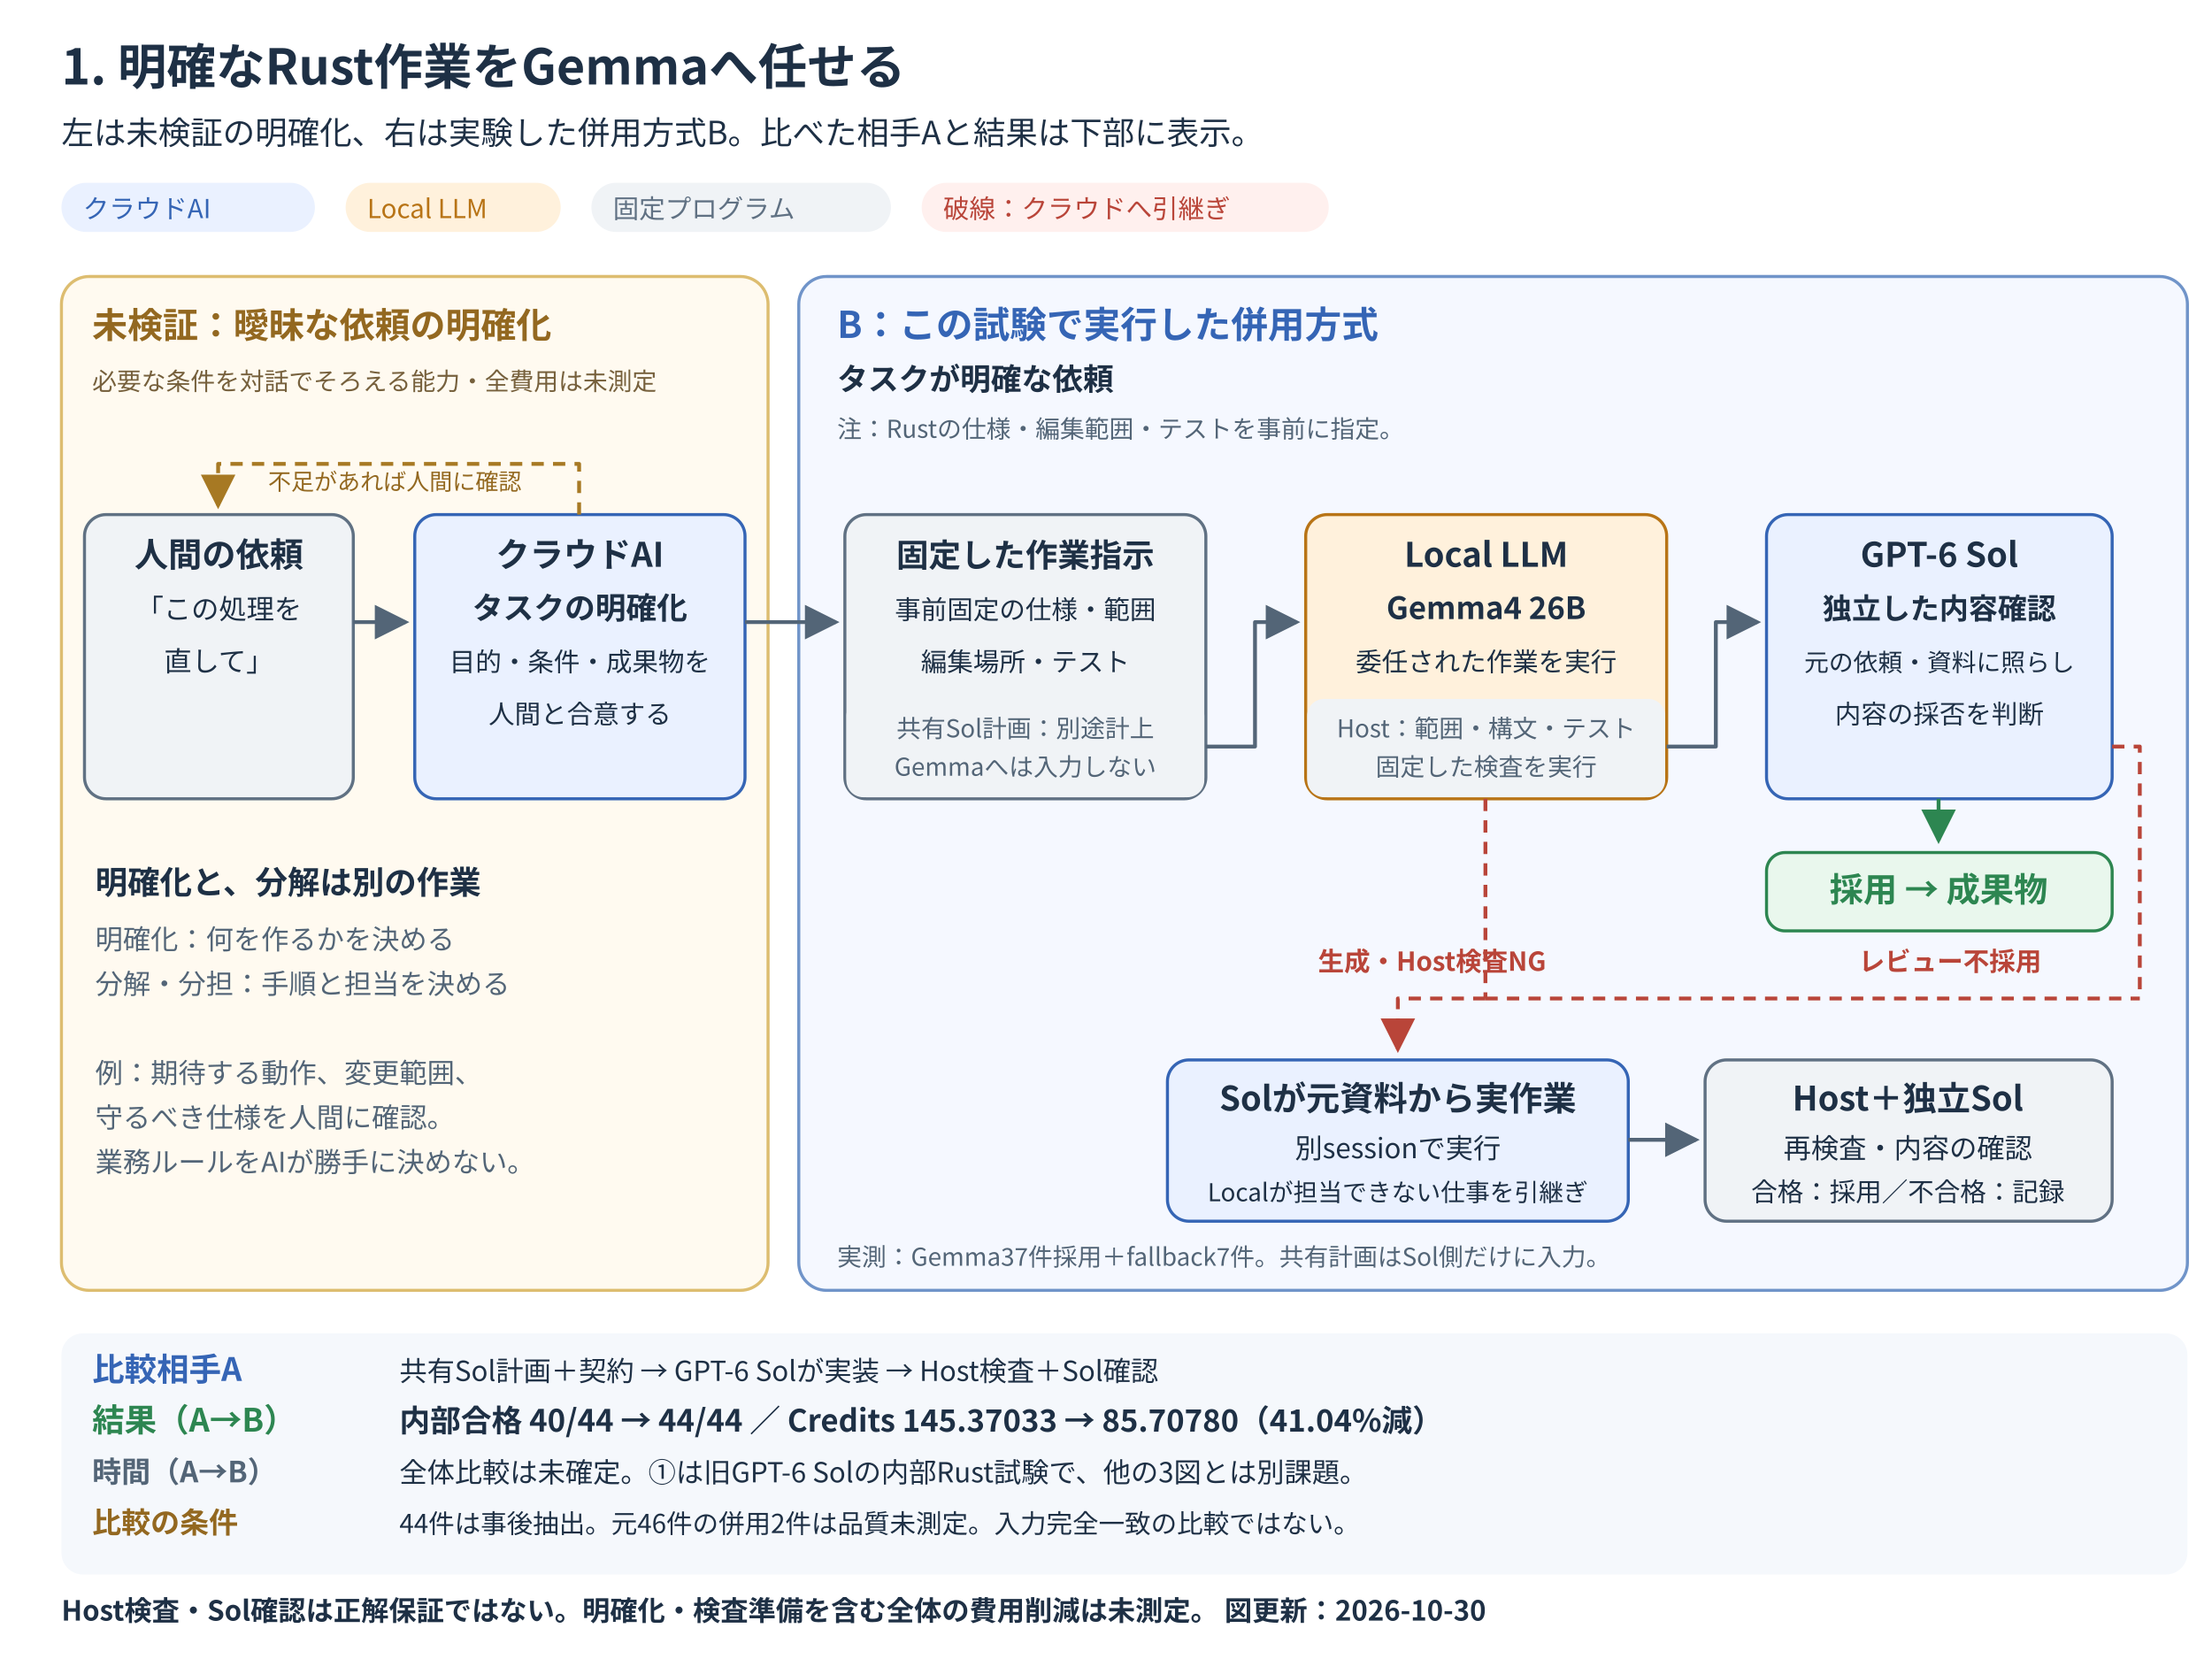
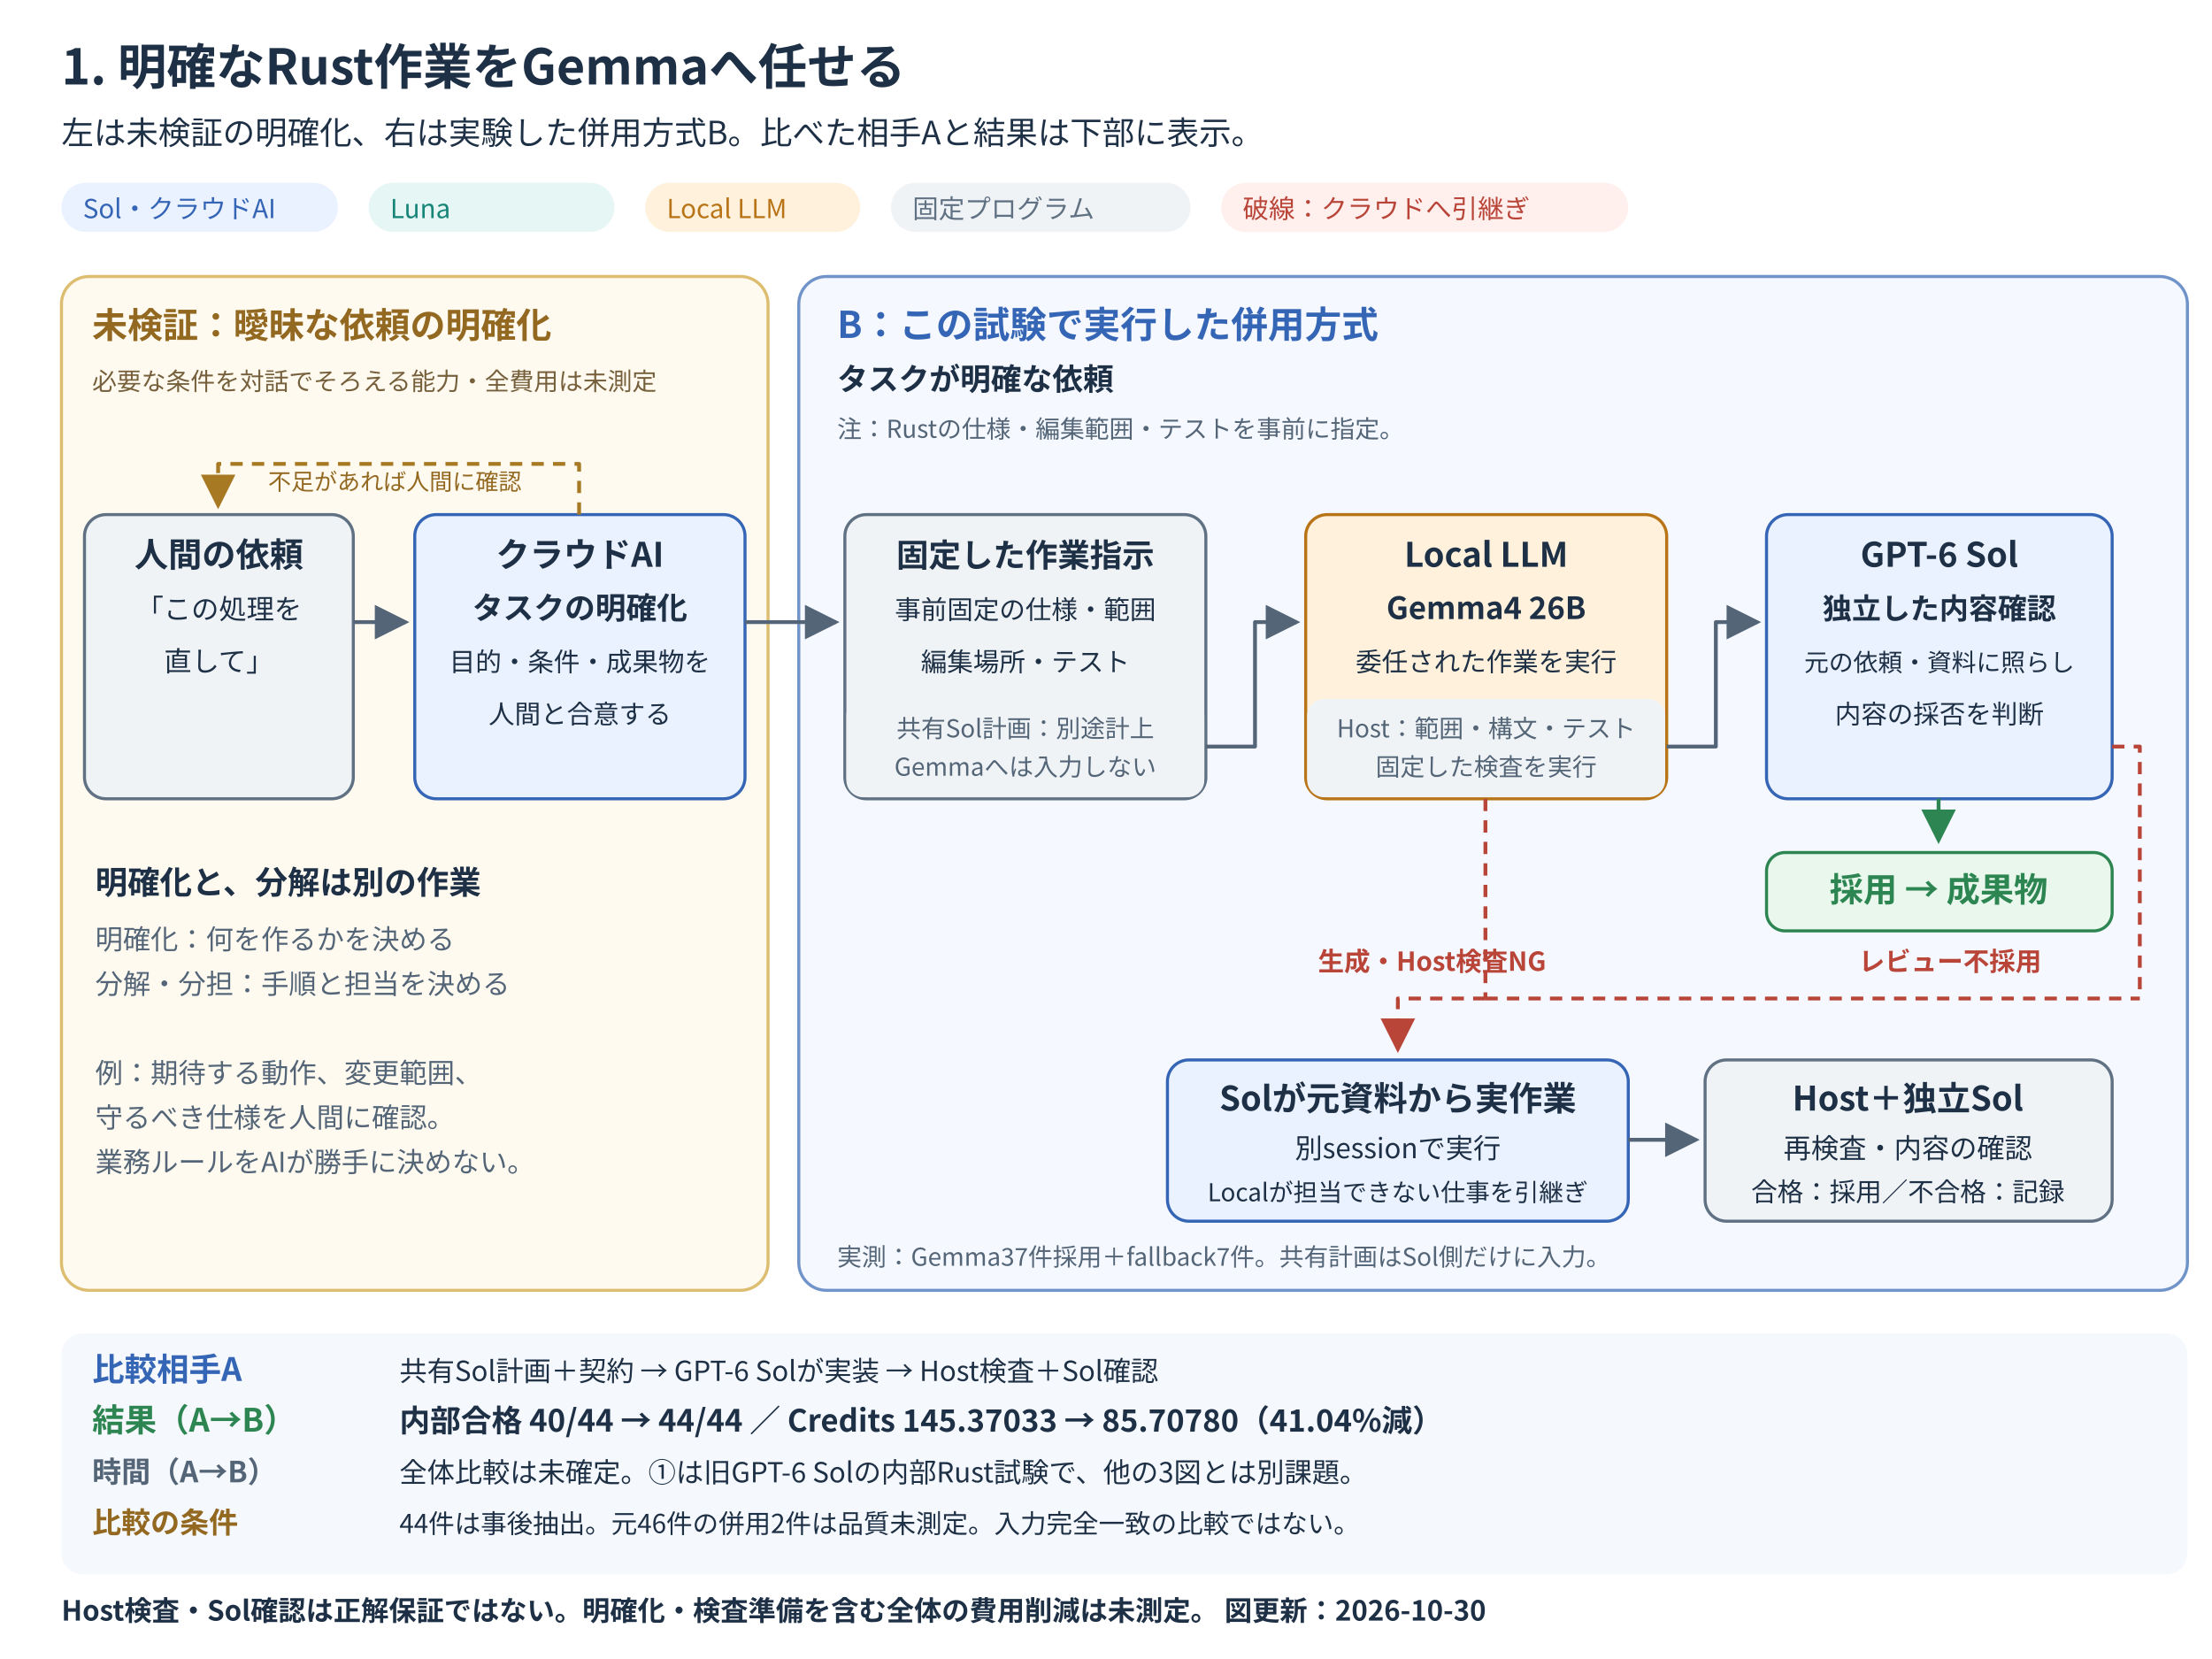
<svg xmlns="http://www.w3.org/2000/svg" width="1440" height="1080" viewBox="0 0 1440 1080" role="img" aria-labelledby="title desc">
  <defs>
    <marker id="arrow" markerWidth="9" markerHeight="9" refX="8" refY="4.5" orient="auto">
      <path d="M0,0 L9,4.5 L0,9" fill="#536577" />
    </marker>
    <marker id="fallback" markerWidth="9" markerHeight="9" refX="8" refY="4.5" orient="auto">
      <path d="M0,0 L9,4.5 L0,9" fill="#b94539" />
    </marker>
    <marker id="accept" markerWidth="9" markerHeight="9" refX="8" refY="4.5" orient="auto">
      <path d="M0,0 L9,4.5 L0,9" fill="#2d8651" />
    </marker>
    <marker id="ask" markerWidth="9" markerHeight="9" refX="8" refY="4.5" orient="auto">
      <path d="M0,0 L9,4.5 L0,9" fill="#a77923" />
    </marker>
  </defs>
  <rect width="1440" height="1080" fill="white" />
  <g font-family="Yu Gothic, Meiryo, Noto Sans CJK JP, sans-serif" fill="#1e3045">
    <text x="40" y="55" font-size="32" font-weight="700" text-anchor="start" fill="#1e3045">1. 明確なRust作業をGemmaへ任せる</text>
    <text x="40" y="94" font-size="21" font-weight="400" text-anchor="start" fill="#1e3045">左は未検証の明確化、右は実験した併用方式B。比べた相手Aと結果は下部に表示。</text>
-     <rect x="40" y="119" width="165" height="32" rx="16" fill="#eaf1ff" stroke="none" stroke-width="2" />
-     <text x="54" y="142" font-size="17" font-weight="400" text-anchor="start" fill="#3565b5">クラウドAI</text>
-     <rect x="225" y="119" width="140" height="32" rx="16" fill="#fff1dc" stroke="none" stroke-width="2" />
-     <text x="239" y="142" font-size="17" font-weight="400" text-anchor="start" fill="#b87416">Local LLM</text>
-     <rect x="385" y="119" width="195" height="32" rx="16" fill="#f0f3f6" stroke="none" stroke-width="2" />
-     <text x="399" y="142" font-size="17" font-weight="400" text-anchor="start" fill="#607183">固定プログラム</text>
-     <rect x="600" y="119" width="265" height="32" rx="16" fill="#fff0ee" stroke="none" stroke-width="2" />
-     <text x="614" y="142" font-size="17" font-weight="400" text-anchor="start" fill="#b94539">破線：クラウドへ引継ぎ</text>
+     <rect x="40" y="119" width="180" height="32" rx="16" fill="#eaf1ff" stroke="none" stroke-width="2" />
+     <text x="54" y="142" font-size="17" font-weight="400" text-anchor="start" fill="#3565b5">Sol・クラウドAI</text>
+     <rect x="240" y="119" width="160" height="32" rx="16" fill="#e5f6f4" stroke="none" stroke-width="2" />
+     <text x="254" y="142" font-size="17" font-weight="400" text-anchor="start" fill="#168578">Luna</text>
+     <rect x="420" y="119" width="140" height="32" rx="16" fill="#fff1dc" stroke="none" stroke-width="2" />
+     <text x="434" y="142" font-size="17" font-weight="400" text-anchor="start" fill="#b87416">Local LLM</text>
+     <rect x="580" y="119" width="195" height="32" rx="16" fill="#f0f3f6" stroke="none" stroke-width="2" />
+     <text x="594" y="142" font-size="17" font-weight="400" text-anchor="start" fill="#607183">固定プログラム</text>
+     <rect x="795" y="119" width="265" height="32" rx="16" fill="#fff0ee" stroke="none" stroke-width="2" />
+     <text x="809" y="142" font-size="17" font-weight="400" text-anchor="start" fill="#b94539">破線：クラウドへ引継ぎ</text>
    <rect x="40" y="180" width="460" height="660" rx="18" fill="#fffaf0" stroke="#ddbd70" stroke-width="2" />
    <text x="60" y="220" font-size="23" font-weight="700" text-anchor="start" fill="#936820">未検証：曖昧な依頼の明確化</text>
    <text x="60" y="254" font-size="16" font-weight="400" text-anchor="start" fill="#76603c">必要な条件を対話でそろえる能力・全費用は未測定</text>
    <rect x="520" y="180" width="904" height="660" rx="18" fill="#f5f8ff" stroke="#7094c9" stroke-width="2" />
    <text x="545" y="220" font-size="24" font-weight="700" text-anchor="start" fill="#3565b5">B：この試験で実行した併用方式</text>
    <text x="545" y="254" font-size="20" font-weight="700" text-anchor="start" fill="#1e3045">タスクが明確な依頼</text>
    <text x="545" y="285" font-size="16" font-weight="400" text-anchor="start" fill="#536577">注：Rustの仕様・編集範囲・テストを事前に指定。</text>
    <rect x="55" y="335" width="175" height="185" rx="14" fill="#f0f3f6" stroke="#607183" stroke-width="2" />
    <text x="142.5" y="369" font-size="22" font-weight="700" text-anchor="middle" fill="#1e3045">人間の依頼</text>
    <text x="142.5" y="403" font-size="18" font-weight="400" text-anchor="middle" fill="#1e3045">「この処理を</text>
    <text x="142.5" y="437" font-size="18" font-weight="400" text-anchor="middle" fill="#1e3045">直して」</text>
    <rect x="270" y="335" width="215" height="185" rx="14" fill="#eaf1ff" stroke="#3565b5" stroke-width="2" />
    <text x="377.5" y="369" font-size="22" font-weight="700" text-anchor="middle" fill="#1e3045">クラウドAI</text>
    <text x="377.5" y="403" font-size="20" font-weight="700" text-anchor="middle" fill="#1e3045">タスクの明確化</text>
    <text x="377.5" y="437" font-size="17" font-weight="400" text-anchor="middle" fill="#1e3045">目的・条件・成果物を</text>
    <text x="377.5" y="471" font-size="17" font-weight="400" text-anchor="middle" fill="#1e3045">人間と合意する</text>
    <rect x="550" y="335" width="235" height="185" rx="14" fill="#f0f3f6" stroke="#607183" stroke-width="2" />
    <text x="667.5" y="369" font-size="21" font-weight="700" text-anchor="middle" fill="#1e3045">固定した作業指示</text>
    <text x="667.5" y="403" font-size="17" font-weight="400" text-anchor="middle" fill="#1e3045">事前固定の仕様・範囲</text>
    <text x="667.5" y="437" font-size="17" font-weight="400" text-anchor="middle" fill="#1e3045">編集場所・テスト</text>
    <rect x="551" y="455" width="233" height="64" rx="11" fill="#f0f3f6" stroke="none" stroke-width="2" />
    <text x="667.5" y="480" font-size="16" font-weight="400" text-anchor="middle" fill="#536577">共有Sol計画：別途計上</text>
    <text x="667.5" y="505" font-size="16" font-weight="400" text-anchor="middle" fill="#536577">Gemmaへは入力しない</text>
    <rect x="850" y="335" width="235" height="185" rx="14" fill="#fff1dc" stroke="#b87416" stroke-width="2" />
    <text x="967.5" y="369" font-size="22" font-weight="700" text-anchor="middle" fill="#1e3045">Local LLM</text>
    <text x="967.5" y="403" font-size="20" font-weight="700" text-anchor="middle" fill="#1e3045">Gemma4 26B</text>
    <text x="967.5" y="437" font-size="17" font-weight="400" text-anchor="middle" fill="#1e3045">委任された作業を実行</text>
    <rect x="851" y="455" width="233" height="64" rx="11" fill="#f0f3f6" stroke="none" stroke-width="2" />
    <text x="967.5" y="480" font-size="16" font-weight="400" text-anchor="middle" fill="#536577">Host：範囲・構文・テスト</text>
    <text x="967.5" y="505" font-size="16" font-weight="400" text-anchor="middle" fill="#536577">固定した検査を実行</text>
    <rect x="1150" y="335" width="225" height="185" rx="14" fill="#eaf1ff" stroke="#3565b5" stroke-width="2" />
    <text x="1262.5" y="369" font-size="22" font-weight="700" text-anchor="middle" fill="#1e3045">GPT-6 Sol</text>
    <text x="1262.5" y="403" font-size="19" font-weight="700" text-anchor="middle" fill="#1e3045">独立した内容確認</text>
    <text x="1262.5" y="437" font-size="16" font-weight="400" text-anchor="middle" fill="#1e3045">元の依頼・資料に照らし</text>
    <text x="1262.5" y="471" font-size="17" font-weight="400" text-anchor="middle" fill="#1e3045">内容の採否を判断</text>
    <path d="M230,405 H264" fill="none" stroke="#536577" stroke-width="2.5" stroke-linejoin="round" marker-end="url(#arrow)" />
    <path d="M485,405 H544" fill="none" stroke="#536577" stroke-width="2.5" stroke-linejoin="round" marker-end="url(#arrow)" />
    <path d="M785,486 H817 V405 H844" fill="none" stroke="#536577" stroke-width="2.5" stroke-linejoin="round" marker-end="url(#arrow)" />
    <path d="M1085,486 H1117 V405 H1144" fill="none" stroke="#536577" stroke-width="2.5" stroke-linejoin="round" marker-end="url(#arrow)" />
    <path d="M377,335 V302 H142 V329" fill="none" stroke="#a77923" stroke-width="2.5" stroke-linejoin="round" stroke-dasharray="8 6" marker-end="url(#ask)" />
    <text x="257" y="319" font-size="15" font-weight="400" text-anchor="middle" fill="#936820">不足があれば人間に確認</text>
    <text x="62" y="582" font-size="21" font-weight="700" text-anchor="start" fill="#1e3045">明確化と、分解は別の作業</text>
    <text x="62" y="618" font-size="18" font-weight="400" text-anchor="start" fill="#536577">明確化：何を作るかを決める</text>
    <text x="62" y="647" font-size="18" font-weight="400" text-anchor="start" fill="#536577">分解・分担：手順と担当を決める</text>
    <text x="62" y="676" font-size="18" font-weight="400" text-anchor="start" fill="#536577" />
    <text x="62" y="705" font-size="18" font-weight="400" text-anchor="start" fill="#536577">例：期待する動作、変更範囲、</text>
    <text x="62" y="734" font-size="18" font-weight="400" text-anchor="start" fill="#536577">守るべき仕様を人間に確認。</text>
    <text x="62" y="763" font-size="18" font-weight="400" text-anchor="start" fill="#536577">業務ルールをAIが勝手に決めない。</text>
    <path d="M1262,520 V547" fill="none" stroke="#2d8651" stroke-width="2.5" stroke-linejoin="round" marker-end="url(#accept)" />
    <rect x="1150" y="555" width="225" height="51" rx="12" fill="#e9f7ed" stroke="#2d8651" stroke-width="2" />
    <text x="1262" y="587" font-size="22" font-weight="700" text-anchor="middle" fill="#2d8651">採用 → 成果物</text>
    <path d="M967,520 V650" fill="none" stroke="#b94539" stroke-width="2.5" stroke-linejoin="round" stroke-dasharray="8 6" />
    <path d="M1375,486 H1393 V650" fill="none" stroke="#b94539" stroke-width="2.5" stroke-linejoin="round" stroke-dasharray="8 6" />
    <path d="M967,650 H1393" fill="none" stroke="#b94539" stroke-width="2.5" stroke-linejoin="round" stroke-dasharray="8 6" />
    <path d="M967,650 H910 V683" fill="none" stroke="#b94539" stroke-width="2.5" stroke-linejoin="round" stroke-dasharray="8 6" marker-end="url(#fallback)" />
    <text x="858" y="632" font-size="17" font-weight="700" text-anchor="start" fill="#b94539">生成・Host検査NG</text>
    <text x="1210" y="632" font-size="17" font-weight="700" text-anchor="start" fill="#b94539">レビュー不採用</text>
    <rect x="760" y="690" width="300" height="105" rx="14" fill="#eaf1ff" stroke="#3565b5" stroke-width="2" />
    <text x="910" y="723" font-size="22" font-weight="700" text-anchor="middle" fill="#1e3045">Solが元資料から実作業</text>
    <text x="910" y="754" font-size="18" font-weight="400" text-anchor="middle" fill="#1e3045">別sessionで実行</text>
    <text x="910" y="782" font-size="16" font-weight="400" text-anchor="middle" fill="#1e3045">Localが担当できない仕事を引継ぎ</text>
    <path d="M1060,742 H1104" fill="none" stroke="#536577" stroke-width="2.5" stroke-linejoin="round" marker-end="url(#arrow)" />
    <rect x="1110" y="690" width="265" height="105" rx="14" fill="#f0f3f6" stroke="#607183" stroke-width="2" />
    <text x="1242" y="723" font-size="22" font-weight="700" text-anchor="middle" fill="#1e3045">Host＋独立Sol</text>
    <text x="1242" y="754" font-size="18" font-weight="400" text-anchor="middle" fill="#1e3045">再検査・内容の確認</text>
    <text x="1242" y="782" font-size="17" font-weight="400" text-anchor="middle" fill="#1e3045">合格：採用／不合格：記録</text>
    <text x="545" y="824" font-size="16" font-weight="400" text-anchor="start" fill="#536577">実測：Gemma37件採用＋fallback7件。共有計画はSol側だけに入力。</text>
    <rect x="40" y="868" width="1384" height="157" rx="14" fill="#f5f8fc" stroke="none" stroke-width="2" />
    <text x="60" y="899" font-size="21" font-weight="700" text-anchor="start" fill="#3565b5">比較相手A</text>
    <text x="260" y="899" font-size="18" font-weight="400" text-anchor="start" fill="#1e3045">共有Sol計画＋契約 → GPT-6 Solが実装 → Host検査＋Sol確認</text>
    <text x="60" y="932" font-size="21" font-weight="700" text-anchor="start" fill="#2d8651">結果（A→B）</text>
    <text x="260" y="932" font-size="20" font-weight="700" text-anchor="start" fill="#1e3045">内部合格 40/44 → 44/44 ／ Credits 145.37033 → 85.70780（41.04%減）</text>
    <text x="60" y="965" font-size="19" font-weight="700" text-anchor="start" fill="#536577">時間（A→B）</text>
    <text x="260" y="965" font-size="18" font-weight="400" text-anchor="start" fill="#1e3045">全体比較は未確定。①は旧GPT-6 Solの内部Rust試験で、他の3図とは別課題。</text>
    <text x="60" y="998" font-size="19" font-weight="700" text-anchor="start" fill="#936820">比較の条件</text>
    <text x="260" y="998" font-size="17" font-weight="400" text-anchor="start" fill="#1e3045">44件は事後抽出。元46件の併用2件は品質未測定。入力完全一致の比較ではない。</text>
    <text x="40" y="1055" font-size="18" font-weight="700" text-anchor="start" fill="#1e3045">Host検査・Sol確認は正解保証ではない。明確化・検査準備を含む全体の費用削減は未測定。  図更新：2026-10-30</text>
  </g>
</svg>
